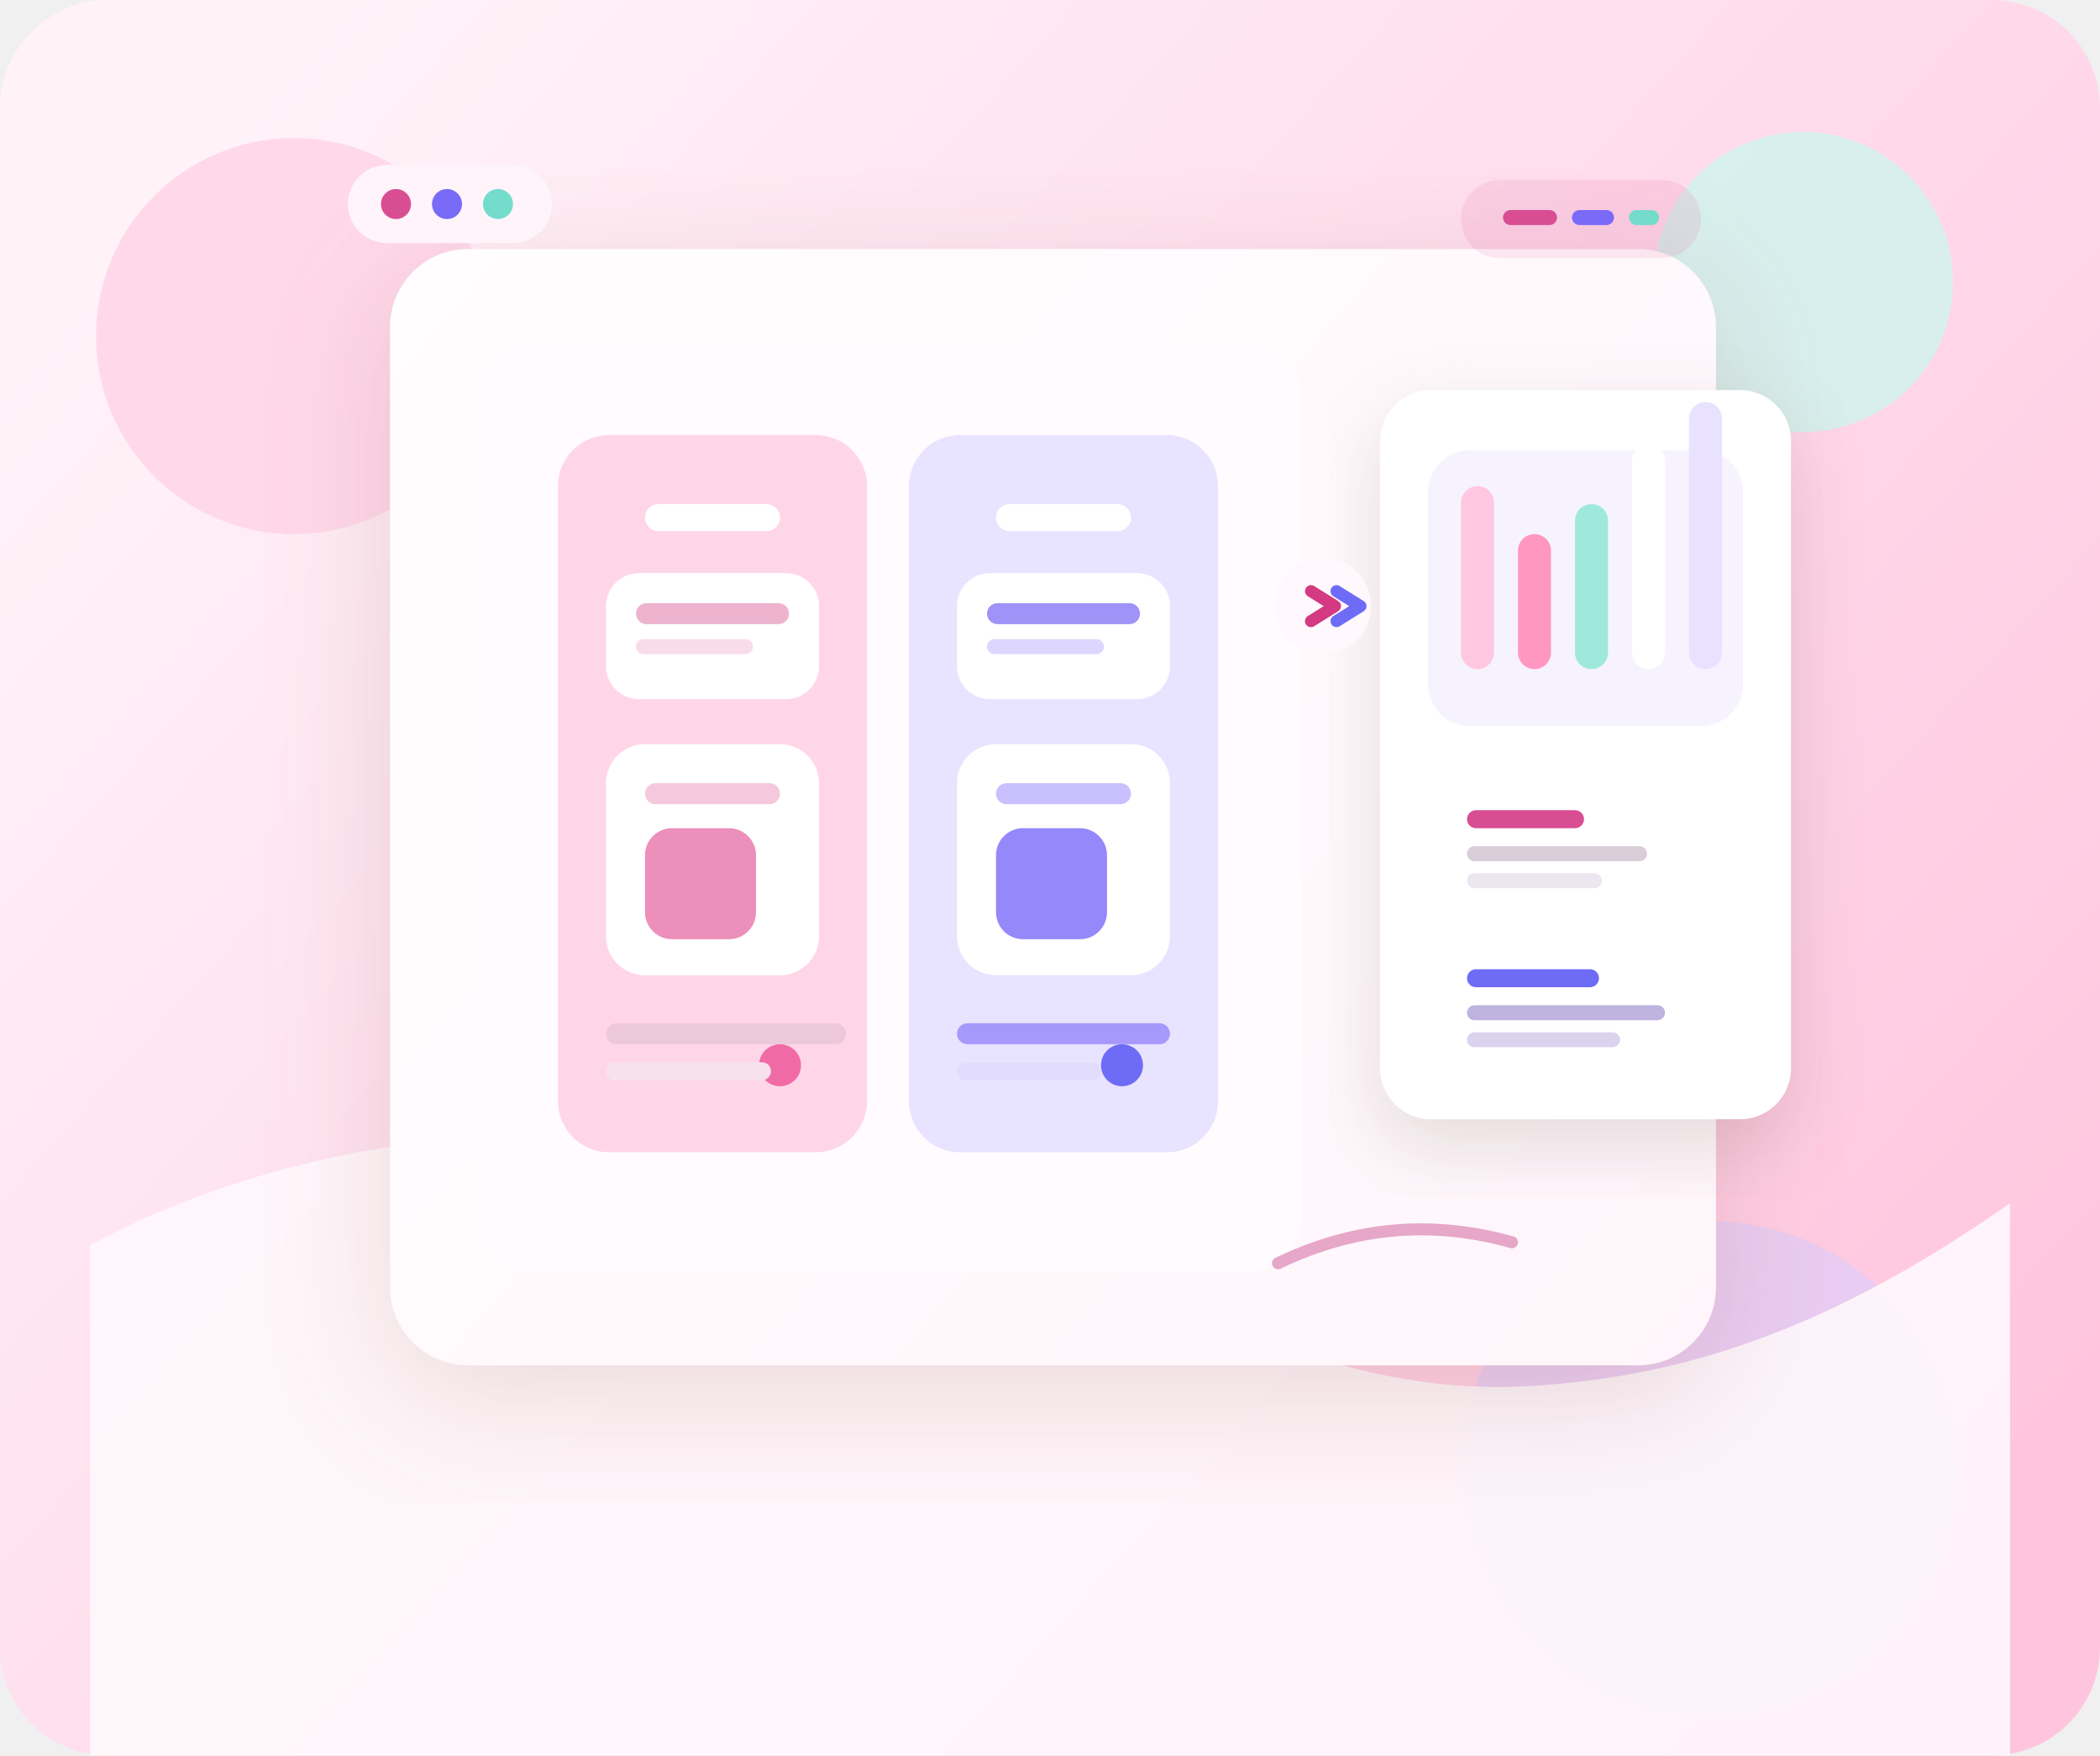
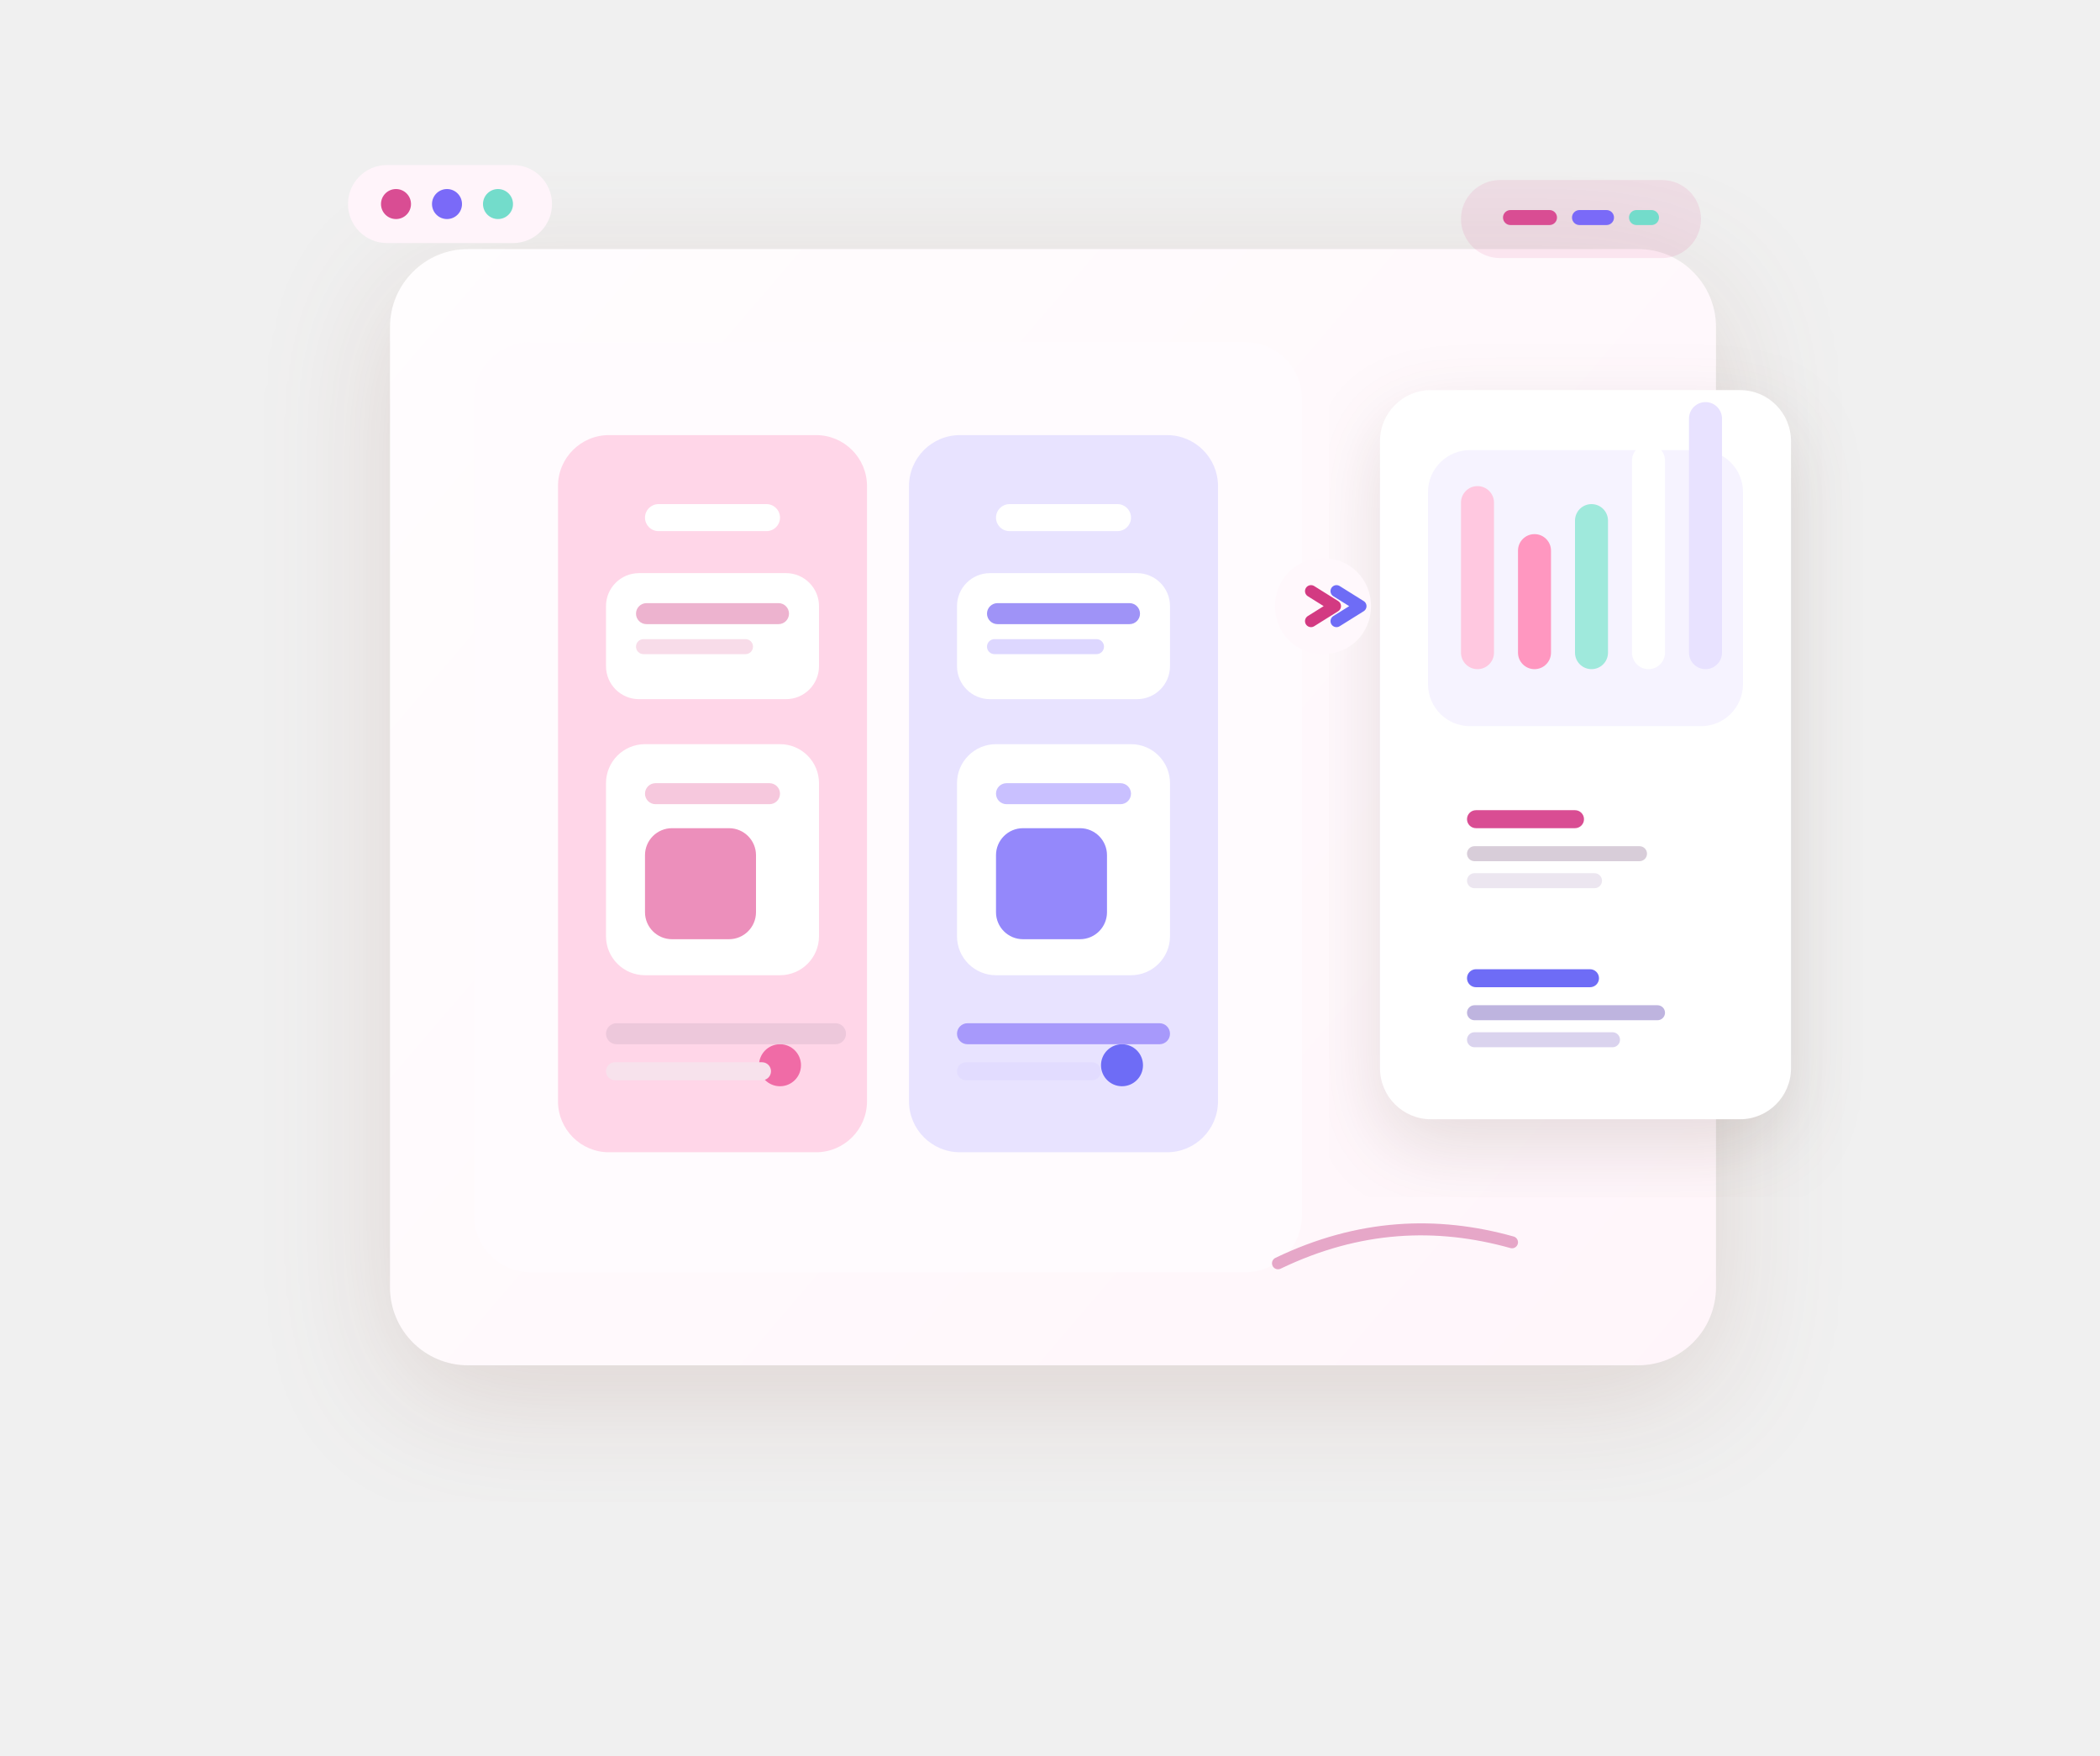
<svg xmlns="http://www.w3.org/2000/svg" width="1400" height="1170" viewBox="0 0 1400 1170" fill="none">
  <defs>
-     <linearGradient id="bg" x1="138" y1="92" x2="1248" y2="1088" gradientUnits="userSpaceOnUse">
-       <stop stop-color="#FFF3F8" />
-       <stop offset="0.5" stop-color="#FFDCEC" />
-       <stop offset="1" stop-color="#FFC5DE" />
-     </linearGradient>
    <linearGradient id="board" x1="244" y1="158" x2="1160" y2="942" gradientUnits="userSpaceOnUse">
      <stop stop-color="#FFFDFE" />
      <stop offset="1" stop-color="#FFF5FA" />
    </linearGradient>
    <filter id="shadowLg" x="176" y="115" width="1052" height="886" filterUnits="userSpaceOnUse" color-interpolation-filters="sRGB">
      <feFlood flood-opacity="0" result="BackgroundImageFix" />
      <feColorMatrix in="SourceAlpha" type="matrix" values="0 0 0 0 0 0 0 0 0 0 0 0 0 0 0 0 0 0 127 0" result="hardAlpha" />
      <feOffset dy="22" />
      <feGaussianBlur stdDeviation="42" />
      <feColorMatrix type="matrix" values="0 0 0 0 0.506 0 0 0 0 0.275 0 0 0 0 0.212 0 0 0 0.16 0" />
      <feBlend mode="normal" in2="BackgroundImageFix" result="effect1_dropShadow_0_1" />
      <feBlend mode="normal" in="SourceGraphic" in2="effect1_dropShadow_0_1" result="shape" />
    </filter>
    <filter id="shadowMd" x="886" y="216" width="356" height="582" filterUnits="userSpaceOnUse" color-interpolation-filters="sRGB">
      <feFlood flood-opacity="0" result="BackgroundImageFix" />
      <feColorMatrix in="SourceAlpha" type="matrix" values="0 0 0 0 0 0 0 0 0 0 0 0 0 0 0 0 0 0 127 0" result="hardAlpha" />
      <feOffset dy="18" />
      <feGaussianBlur stdDeviation="24" />
      <feColorMatrix type="matrix" values="0 0 0 0 0.302 0 0 0 0 0.196 0 0 0 0 0.149 0 0 0 0.14 0" />
      <feBlend mode="normal" in2="BackgroundImageFix" result="effect1_dropShadow_0_1" />
      <feBlend mode="normal" in="SourceGraphic" in2="effect1_dropShadow_0_1" result="shape" />
    </filter>
  </defs>
-   <rect width="1400" height="1170" rx="72" fill="url(#bg)" />
-   <circle cx="196" cy="224" r="132" fill="#FFD6E9" fill-opacity="0.9" />
-   <circle cx="1202" cy="188" r="100" fill="#CFF4EE" fill-opacity="0.82" />
-   <circle cx="1140" cy="980" r="166" fill="#D7CCFF" fill-opacity="0.52" />
-   <path d="M60 830C204 752 402 734 564 780C736 828 854 932 1016 924C1136 918 1234 876 1340 802V1170H60V830Z" fill="#FFF8FC" fill-opacity="0.9" />
  <g filter="url(#shadowLg)">
    <rect x="260" y="166" width="884" height="744" rx="52" fill="url(#board)" />
  </g>
  <rect x="316" y="228" width="552" height="620" rx="38" fill="#FFFBFE" />
  <rect x="372" y="290" width="206" height="478" rx="34" fill="#FFD6E8" />
  <rect x="606" y="290" width="206" height="478" rx="34" fill="#E8E3FF" />
  <rect x="430" y="336" width="90" height="18" rx="9" fill="#FFFFFF" />
  <rect x="664" y="336" width="90" height="18" rx="9" fill="#FFFFFF" />
  <rect x="404" y="382" width="142" height="84" rx="22" fill="#FFFFFF" />
  <rect x="638" y="382" width="142" height="84" rx="22" fill="#FFFFFF" />
  <rect x="424" y="402" width="102" height="14" rx="7" fill="#EDB3CF" />
  <rect x="424" y="426" width="78" height="10" rx="5" fill="#F8DCE9" />
  <rect x="658" y="402" width="102" height="14" rx="7" fill="#9F93F7" />
  <rect x="658" y="426" width="78" height="10" rx="5" fill="#DDD7FF" />
  <rect x="404" y="496" width="142" height="154" rx="26" fill="#FFFFFF" />
  <rect x="638" y="496" width="142" height="154" rx="26" fill="#FFFFFF" />
  <rect x="430" y="522" width="90" height="14" rx="7" fill="#F6C8DD" />
  <rect x="430" y="552" width="74" height="74" rx="18" fill="#EC8FBB" />
  <rect x="664" y="522" width="90" height="14" rx="7" fill="#C9C0FF" />
  <rect x="664" y="552" width="74" height="74" rx="18" fill="#9488FB" />
  <circle cx="520" cy="710" r="14" fill="#F06BA6" />
  <circle cx="748" cy="710" r="14" fill="#6E6CF6" />
  <rect x="404" y="682" width="160" height="14" rx="7" fill="#EDC8DB" />
  <rect x="638" y="682" width="142" height="14" rx="7" fill="#A799FB" />
  <rect x="404" y="708" width="110" height="12" rx="6" fill="#F7E2EC" />
  <rect x="638" y="708" width="96" height="12" rx="6" fill="#E2DCFF" />
  <g filter="url(#shadowMd)">
    <rect x="920" y="260" width="274" height="486" rx="34" fill="#FFFFFF" />
  </g>
  <rect x="952" y="300" width="210" height="184" rx="28" fill="#F6F3FF" />
  <rect x="974" y="324" width="22" height="122" rx="11" fill="#FFC8E0" />
  <rect x="1012" y="356" width="22" height="90" rx="11" fill="#FF97C0" />
  <rect x="1050" y="336" width="22" height="110" rx="11" fill="#9FE9DC" />
  <rect x="1088" y="296" width="22" height="150" rx="11" fill="#FFFFFF" />
  <rect x="1126" y="268" width="22" height="178" rx="11" fill="#E8E2FF" />
  <rect x="952" y="516" width="210" height="84" rx="24" fill="#FFFFFF" />
  <rect x="978" y="540" width="78" height="12" rx="6" fill="#D94D93" />
  <rect x="978" y="564" width="120" height="10" rx="5" fill="#D8CDD9" />
  <rect x="978" y="582" width="90" height="10" rx="5" fill="#ECE6F0" />
  <rect x="952" y="622" width="210" height="92" rx="24" fill="#FFFFFF" />
  <rect x="978" y="646" width="88" height="12" rx="6" fill="#6E6CF6" />
  <rect x="978" y="670" width="132" height="10" rx="5" fill="#BEB4DF" />
  <rect x="978" y="688" width="102" height="10" rx="5" fill="#DAD3EE" />
  <rect x="232" y="110" width="136" height="52" rx="26" fill="#FFF4FA" />
  <circle cx="264" cy="136" r="10" fill="#D94D93" />
  <circle cx="298" cy="136" r="10" fill="#7A6AF8" />
  <circle cx="332" cy="136" r="10" fill="#73DCCB" />
  <rect x="974" y="120" width="160" height="52" rx="26" fill="#D94D93" fill-opacity="0.12" />
  <rect x="1002" y="140" width="36" height="10" rx="5" fill="#D94D93" />
  <rect x="1048" y="140" width="28" height="10" rx="5" fill="#7A6AF8" />
  <rect x="1086" y="140" width="20" height="10" rx="5" fill="#73DCCB" />
  <path d="M882 372C900 372 914 386 914 404C914 422 900 436 882 436C864 436 850 422 850 404C850 386 864 372 882 372Z" fill="#FFF8FC" />
  <path d="M874 394L890 404L874 414" stroke="#D33A82" stroke-width="8" stroke-linecap="round" stroke-linejoin="round" />
  <path d="M891 394L907 404L891 414" stroke="#6E6CF6" stroke-width="8" stroke-linecap="round" stroke-linejoin="round" />
  <path d="M852 842C906 816 958 814 1008 828" stroke="#E6A7C8" stroke-width="8" stroke-linecap="round" />
</svg>
